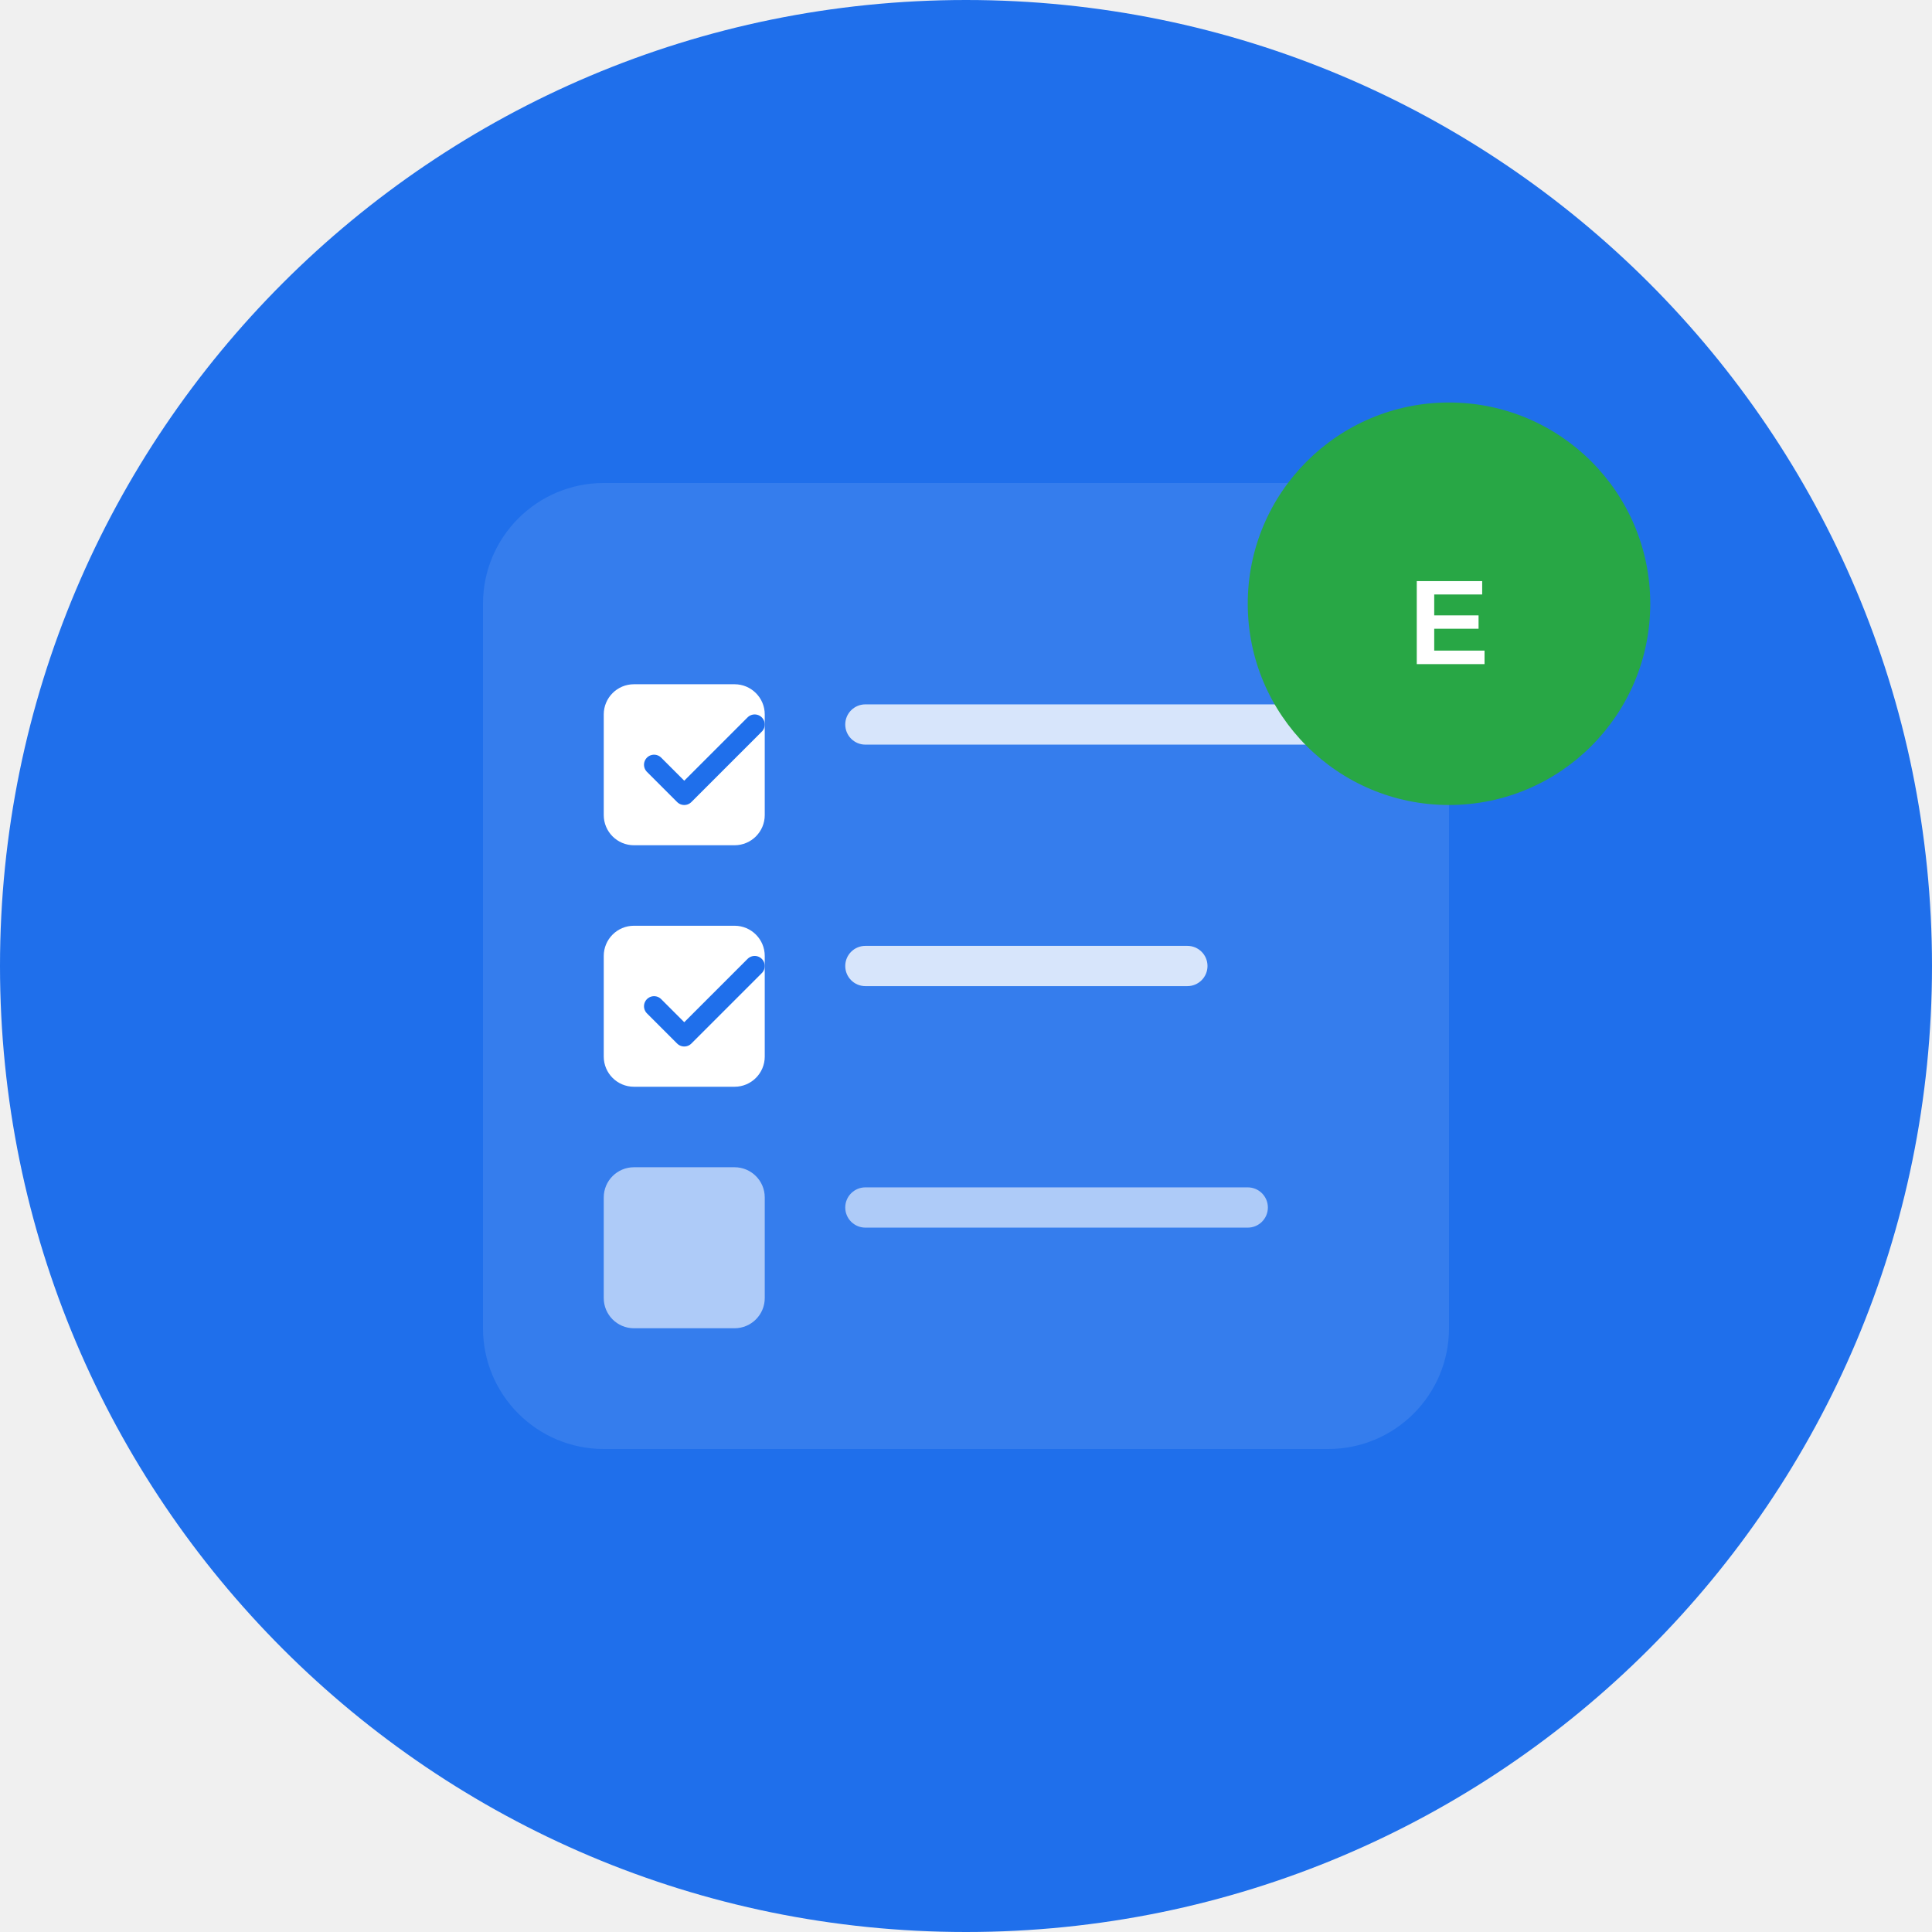
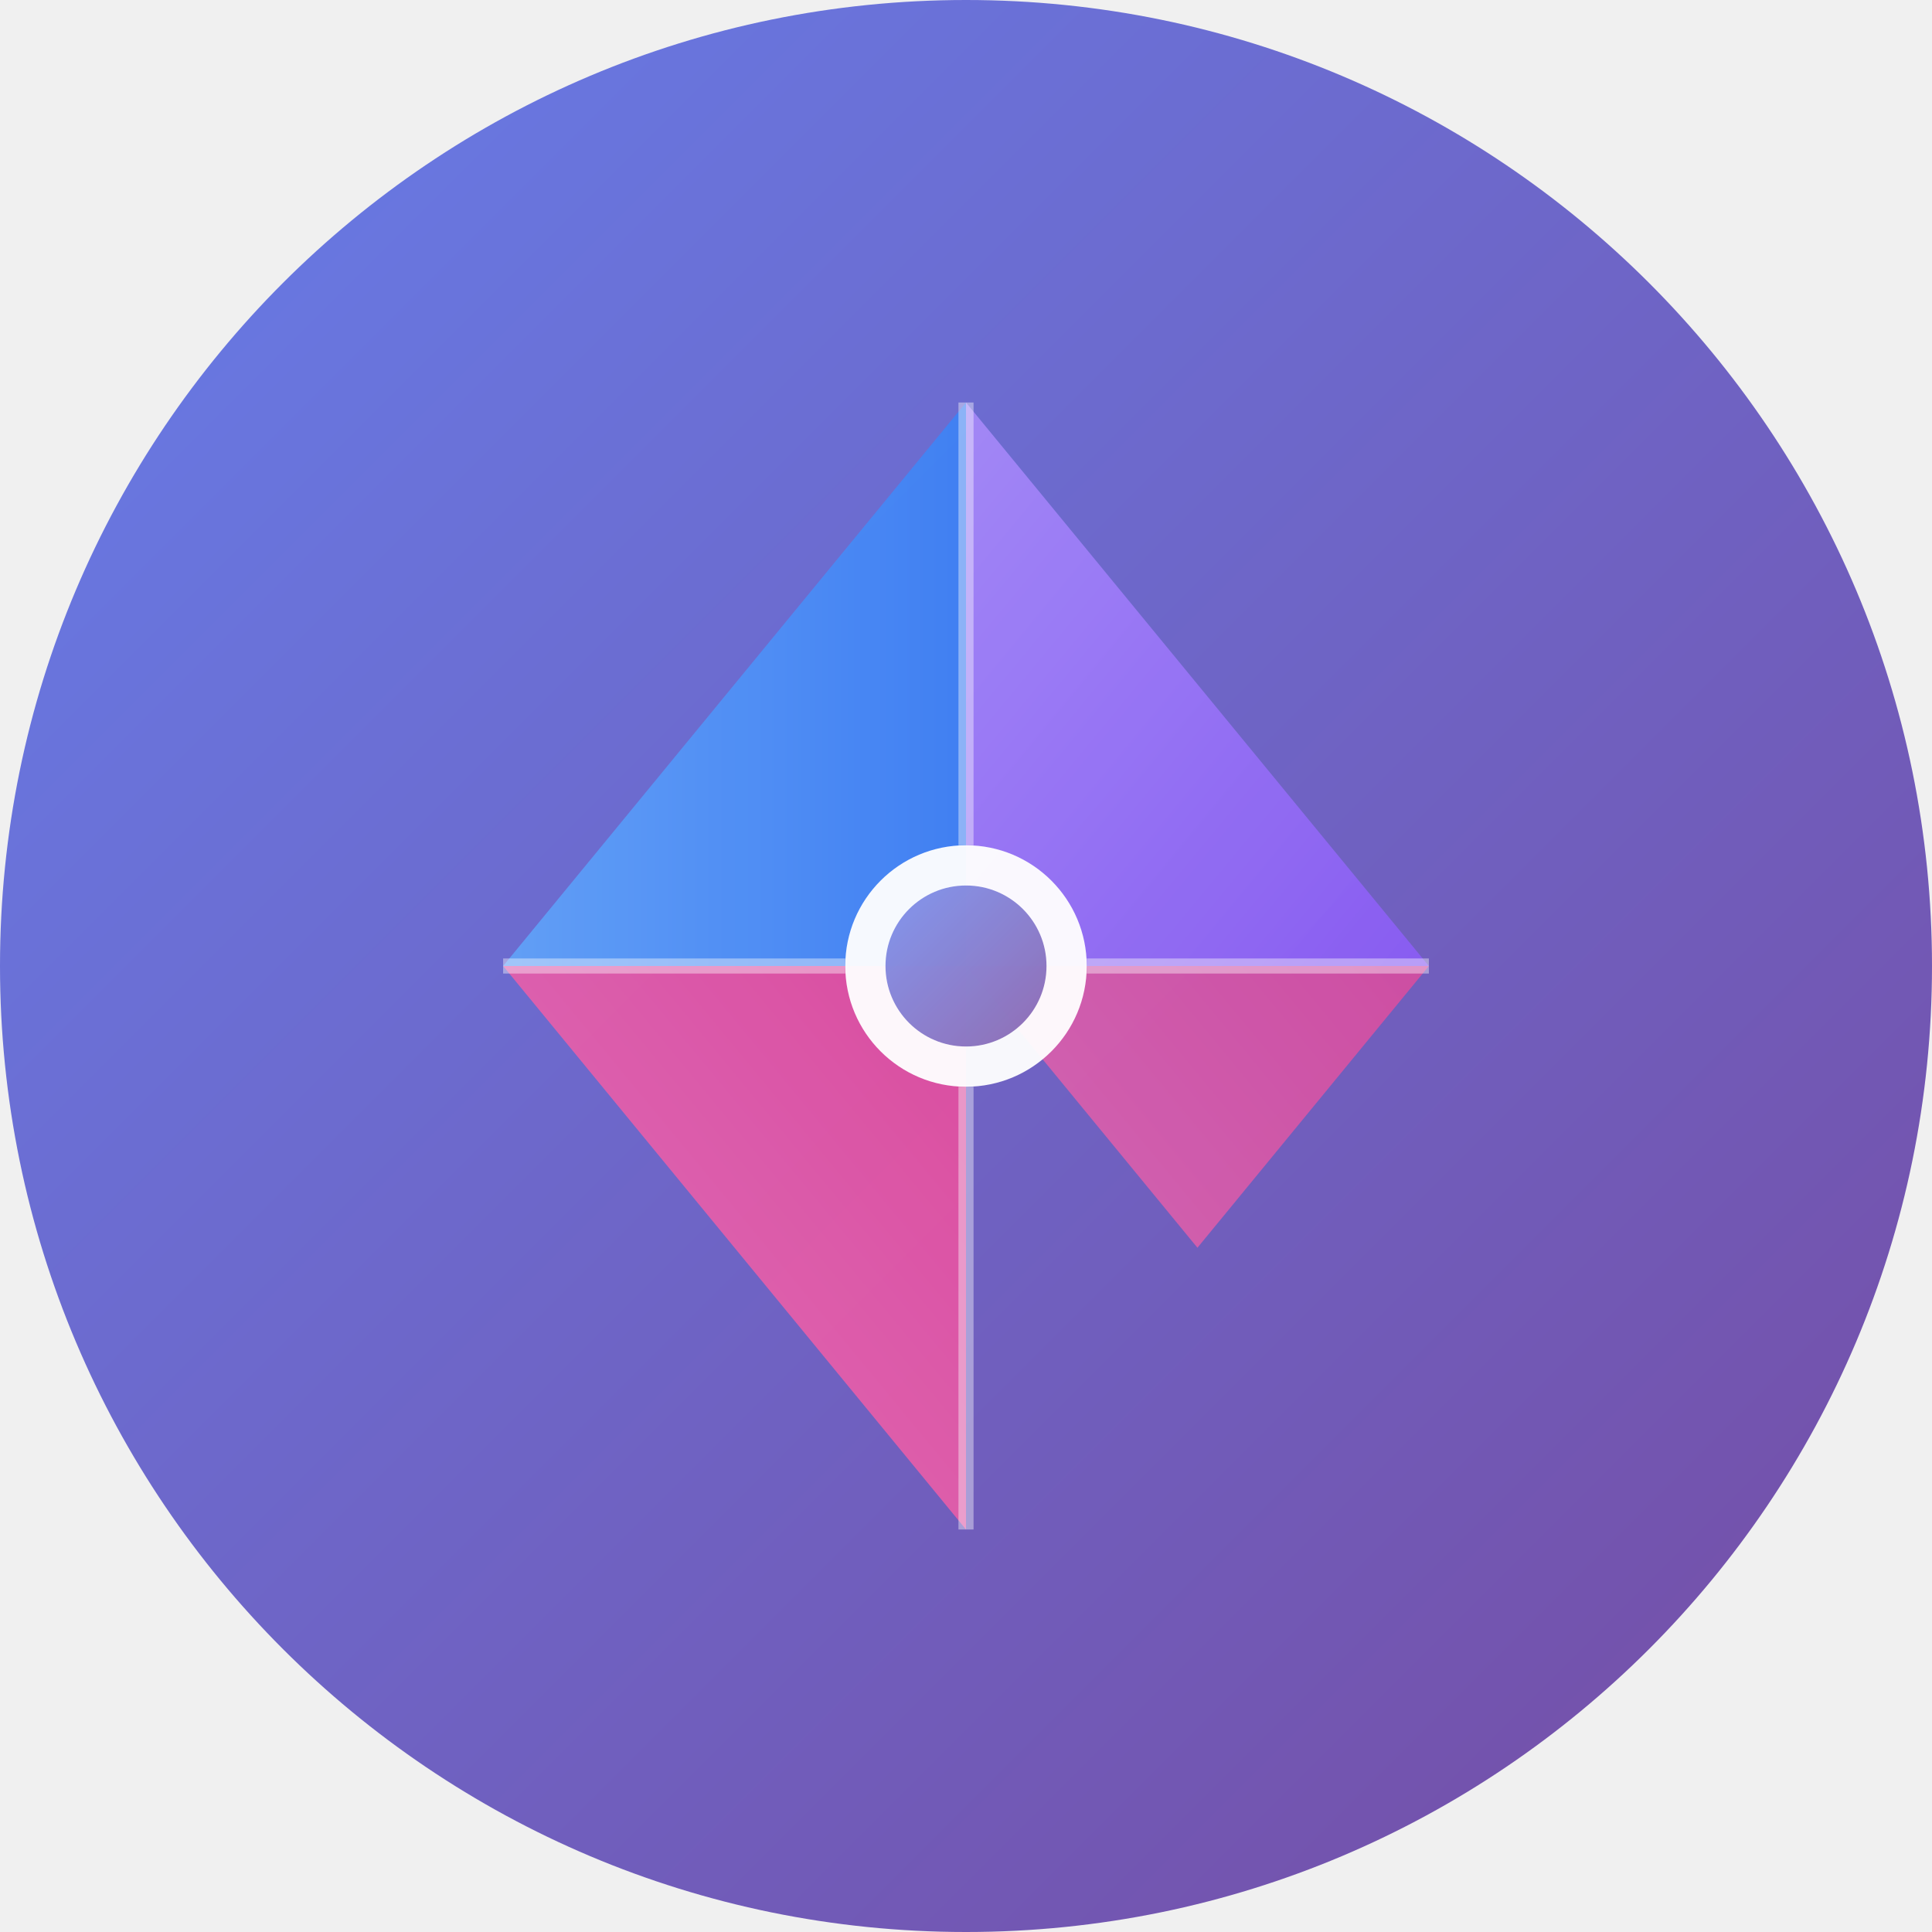
<svg xmlns="http://www.w3.org/2000/svg" width="192" height="192" viewBox="0 0 192 192" fill="none">
-   <circle cx="96" cy="96" r="96" fill="#1f6feb" />
-   <rect x="48" y="48" width="96" height="96" rx="12" fill="white" fill-opacity="0.1" />
-   <rect x="60" y="68" width="16" height="16" rx="3" fill="white" />
-   <path d="M65 76L68 79L75 72" stroke="#1f6feb" stroke-width="2" stroke-linecap="round" stroke-linejoin="round" />
-   <rect x="84" y="70" width="48" height="4" rx="2" fill="white" fill-opacity="0.8" />
-   <rect x="60" y="92" width="16" height="16" rx="3" fill="white" />
-   <path d="M65 100L68 103L75 96" stroke="#1f6feb" stroke-width="2" stroke-linecap="round" stroke-linejoin="round" />
-   <rect x="84" y="94" width="36" height="4" rx="2" fill="white" fill-opacity="0.8" />
-   <rect x="60" y="116" width="16" height="16" rx="3" fill="white" fill-opacity="0.6" />
-   <rect x="84" y="118" width="42" height="4" rx="2" fill="white" fill-opacity="0.6" />
-   <circle cx="144" cy="60" r="20" fill="#28a745" />
-   <text x="144" y="66" text-anchor="middle" fill="white" font-family="Arial, sans-serif" font-size="12" font-weight="bold">E</text>
+   <defs>
+     <linearGradient id="bgGradient" x1="0%" y1="0%" x2="100%" y2="100%">
+       <stop offset="0%" style="stop-color:#667eea;stop-opacity:1" />
+       <stop offset="100%" style="stop-color:#764ba2;stop-opacity:1" />
+     </linearGradient>
+     <linearGradient id="prismGradient1" x1="0%" y1="0%" x2="100%" y2="0%">
+       <stop offset="0%" style="stop-color:#60a5fa;stop-opacity:1" />
+       <stop offset="100%" style="stop-color:#3b82f6;stop-opacity:1" />
+     </linearGradient>
+     <linearGradient id="prismGradient2" x1="0%" y1="0%" x2="100%" y2="100%">
+       <stop offset="0%" style="stop-color:#a78bfa;stop-opacity:1" />
+       <stop offset="100%" style="stop-color:#8b5cf6;stop-opacity:1" />
+     </linearGradient>
+     <linearGradient id="prismGradient3" x1="0%" y1="100%" x2="100%" y2="0%">
+       <stop offset="0%" style="stop-color:#f472b6;stop-opacity:1" />
+       <stop offset="100%" style="stop-color:#ec4899;stop-opacity:1" />
+     </linearGradient>
+   </defs>
+   <circle cx="96" cy="96" r="96" fill="url(#bgGradient)" />
+   <path d="M 96 40 L 50 96 L 96 96 Z" fill="url(#prismGradient1)" opacity="0.9" />
+   <path d="M 96 40 L 96 96 L 142 96 Z" fill="url(#prismGradient2)" opacity="0.9" />
+   <path d="M 50 96 L 96 96 L 96 152 L 73 124 Z" fill="url(#prismGradient3)" opacity="0.85" />
+   <path d="M 96 96 L 142 96 L 96 152 L 119 124 Z" fill="url(#prismGradient3)" opacity="0.75" />
+   <circle cx="96" cy="96" r="12" fill="white" opacity="0.95" />
+   <circle cx="96" cy="96" r="8" fill="url(#bgGradient)" opacity="0.8" />
+   <line x1="96" y1="40" x2="96" y2="84" stroke="white" stroke-width="1.5" opacity="0.4" />
+   <line x1="96" y1="108" x2="96" y2="152" stroke="white" stroke-width="1.5" opacity="0.4" />
+   <line x1="50" y1="96" x2="84" y2="96" stroke="white" stroke-width="1.5" opacity="0.4" />
+   <line x1="108" y1="96" x2="142" y2="96" stroke="white" stroke-width="1.5" opacity="0.4" />
</svg>
